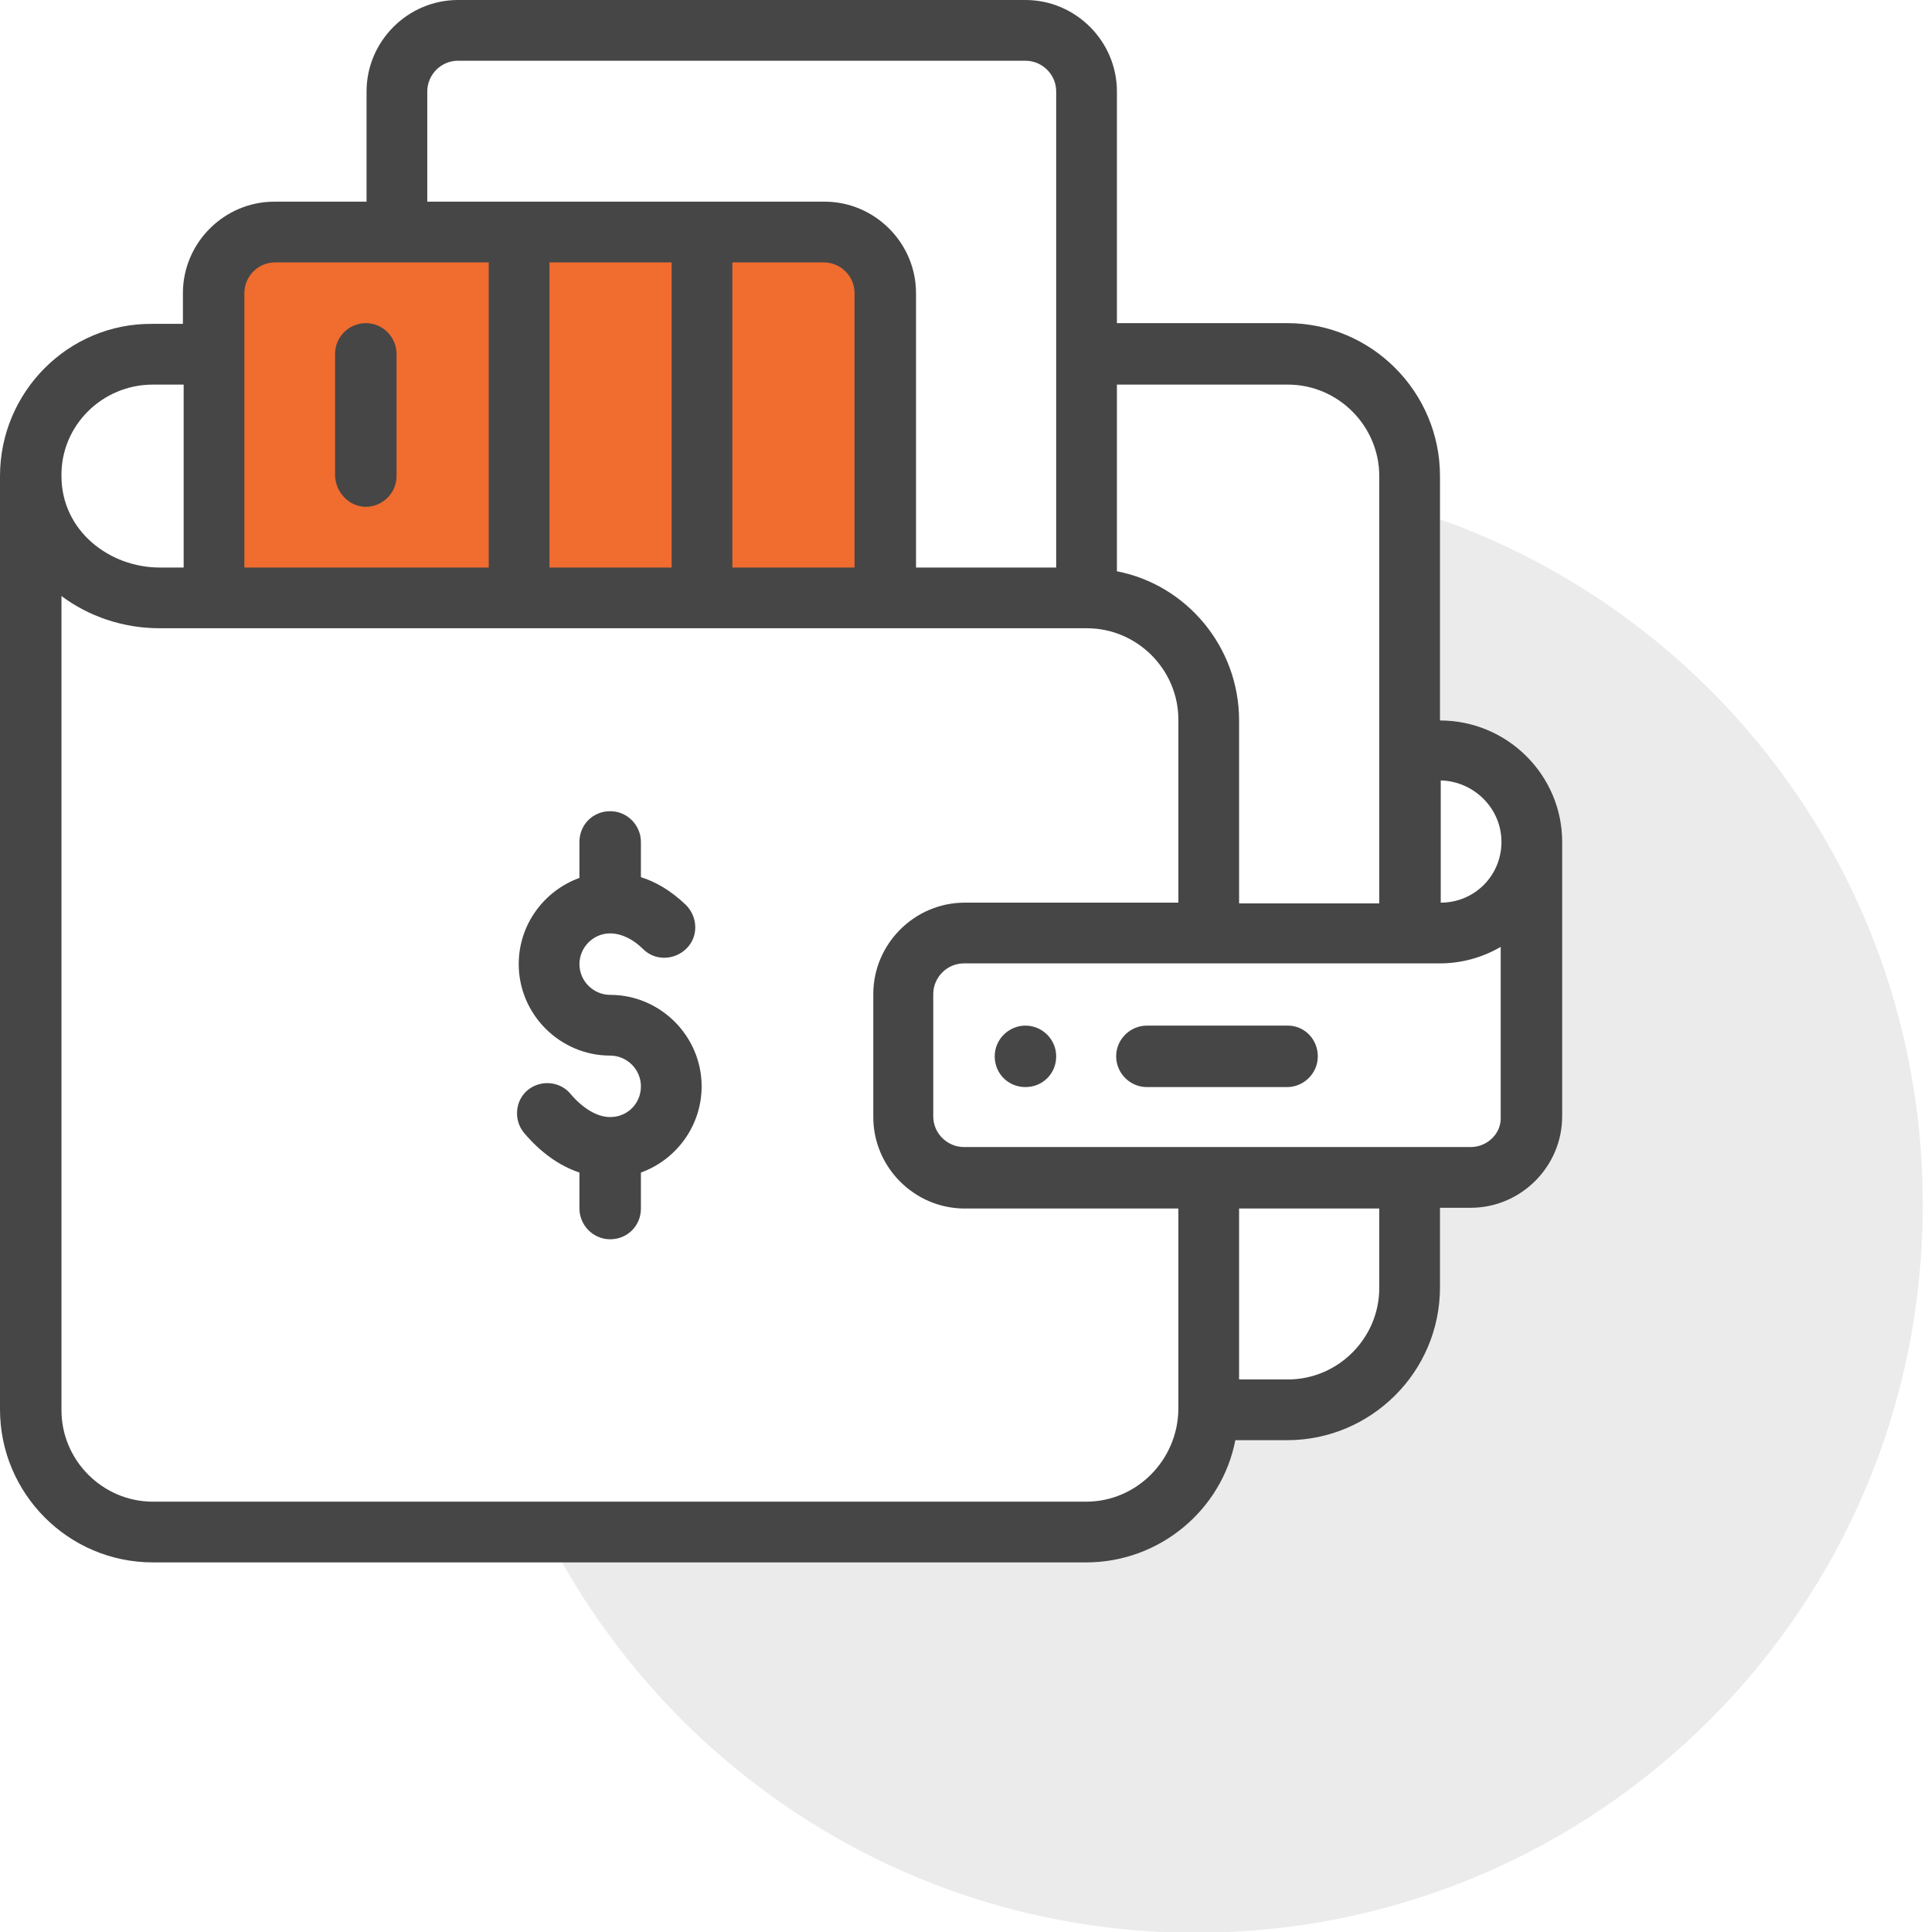
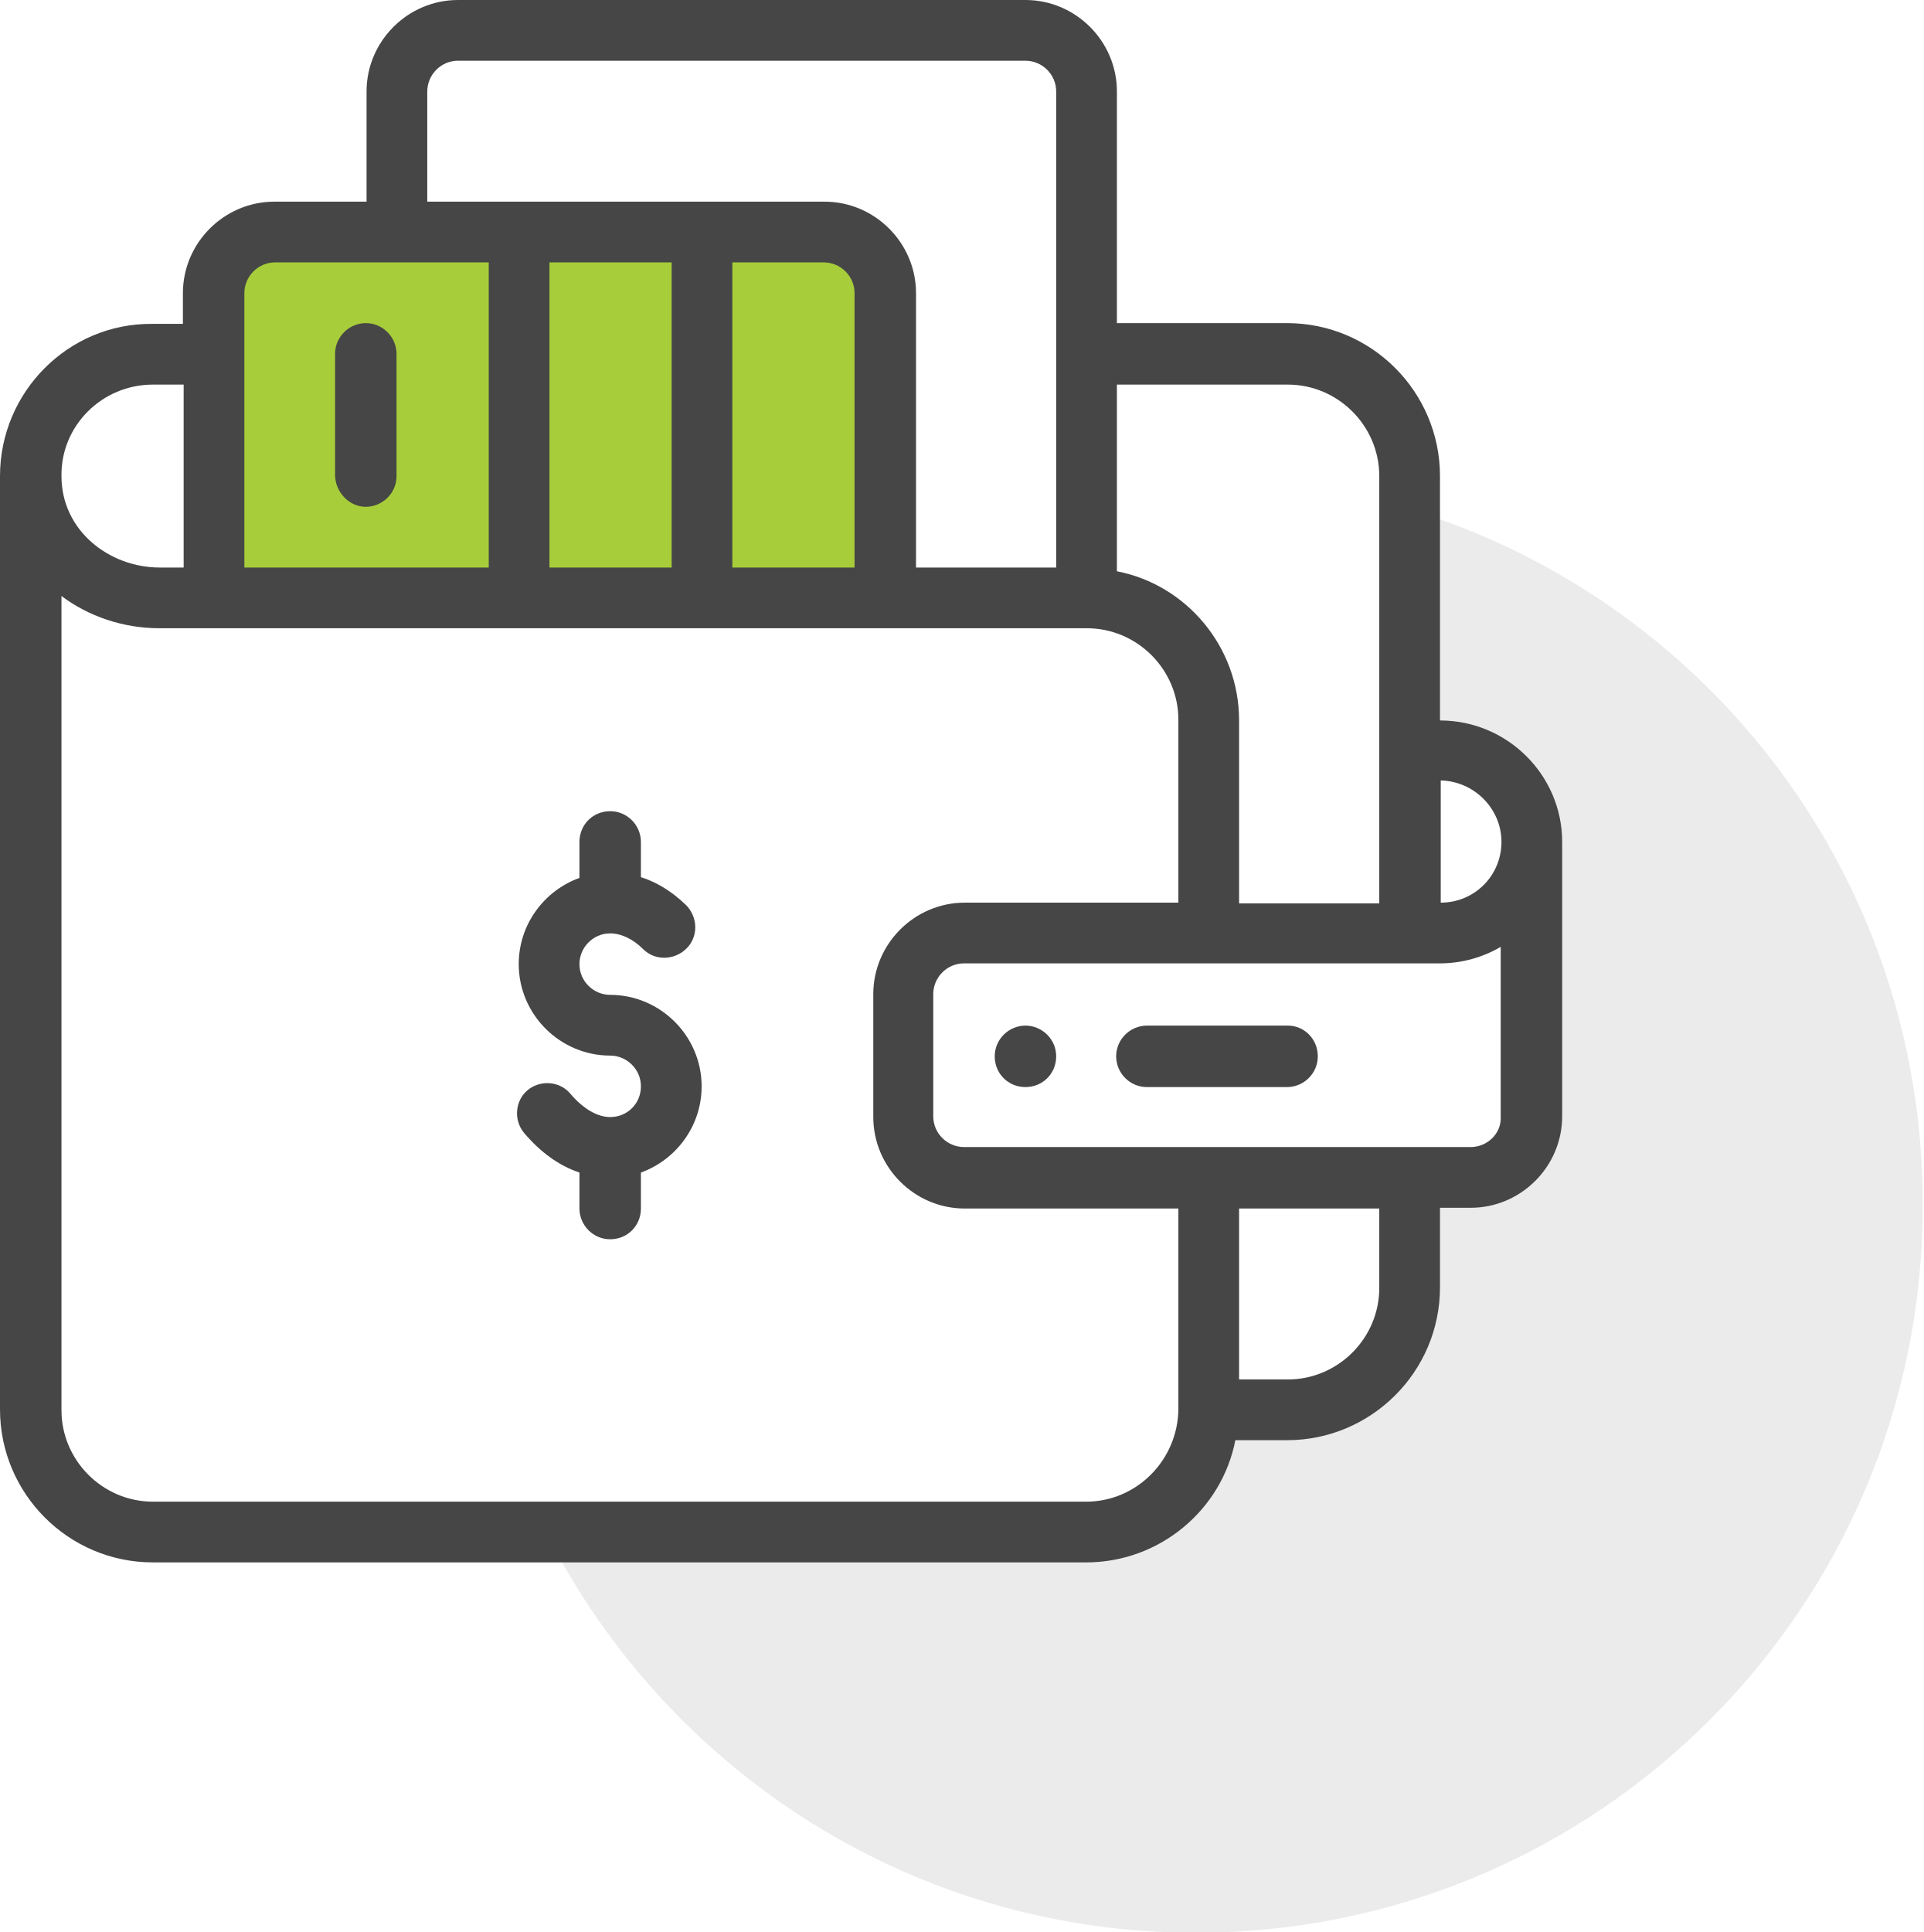
<svg xmlns="http://www.w3.org/2000/svg" id="Layer_1" viewBox="0 0 256.6 257.7">
-   <style>.st0{fill:#95c648;stroke:#000;stroke-miterlimit:10}.st1{fill:#ebebeb}.st2{fill:#f06c2f}.st3{fill:#464646}</style>
+   <style>.st0{fill:#95c648;stroke:#000;stroke-miterlimit:10}.st1{fill:#ebebeb}.st2{fill:#A7CE3A}.st3{fill:#464646}</style>
  <path class="st2" d="M28.5 79.6V37l6.9-6.9h76.1l6.3 6.3v42.9z" />
  <path class="st1" d="M188.9 68.2v33.3h7.8l7 7v42.7l-6.9 6.9h-8.4V175l-13.1 13.1h-14.5v4.5l-11.9 11.9h-76c16 31.6 48.8 53.3 86.6 53.3 53.6 0 97-43.4 97-97 .1-43.5-28.3-80.2-67.6-92.6z" />
  <path class="st3" d="M81.4 132.7c-2.2 0-4.1-1.8-4.1-4.1 0-2.2 1.8-4.1 4.1-4.1 1.4 0 3 .7 4.4 2.1 1.6 1.6 4.2 1.5 5.8-.1 1.6-1.6 1.5-4.2-.1-5.8-2.1-2-4.1-3.1-6-3.7v-4.7c0-2.2-1.8-4.1-4.1-4.1s-4.1 1.8-4.1 4.1v4.8c-4.7 1.7-8.1 6.2-8.1 11.5 0 6.7 5.5 12.2 12.2 12.2 2.2 0 4.1 1.8 4.1 4.1s-1.8 4.1-4.1 4.1c-1.7 0-3.6-1.1-5.3-3.1-1.4-1.7-4-1.9-5.7-.5-1.7 1.4-1.9 4-.5 5.7 2.2 2.6 4.7 4.4 7.4 5.3v4.8c0 2.2 1.8 4.1 4.1 4.1s4.1-1.8 4.1-4.1v-4.8c4.7-1.7 8.1-6.2 8.1-11.5 0-6.7-5.5-12.2-12.2-12.2zM136.8 136.8c-2.2 0-4.1 1.8-4.1 4.1s1.8 4.1 4.1 4.1 4.1-1.8 4.1-4.1-1.9-4.1-4.1-4.1zM48.8 67.6c2.2 0 4.1-1.8 4.1-4.1V47.2c0-2.2-1.8-4.1-4.1-4.1-2.2 0-4.1 1.8-4.1 4.1v16.3c.1 2.2 1.9 4.1 4.1 4.1z" />
  <path class="st3" d="M192.1 96.1V63.5c0-11.2-9.1-20.4-20.4-20.4H149V12.2C149 5.5 143.5 0 136.8 0H61.1c-6.7 0-12.2 5.5-12.2 12.2v14.7H36.6c-6.7 0-12.2 5.5-12.2 12.2v4.1h-4.1C9.1 43.1 0 52.3 0 63.5V188c0 11.2 9.1 20.4 20.4 20.4h124.5c9.8 0 18.1-7 19.9-16.3h6.9c11.2 0 20.4-9.1 20.4-20.4v-10.6h4.1c6.7 0 12.2-5.5 12.2-12.2v-36.6c0-8.9-7.3-16.2-16.3-16.2zm8.2 16.2c0 4.5-3.6 8.1-8.1 8.1v-16.3c4.4.1 8.1 3.7 8.1 8.2zm-28.5-61c6.7 0 12.2 5.5 12.2 12.2v57h-18.7V96.1c0-9.8-7-18.1-16.3-19.9V51.3h22.8zM57 12.2c0-2.2 1.8-4.1 4.1-4.1h75.7c2.2 0 4.1 1.8 4.1 4.1v63.5h-18.7V39.1c0-6.7-5.5-12.2-12.2-12.2H57V12.2zm40.7 63.5V35h12.2c2.2 0 4.1 1.8 4.1 4.1v36.6H97.7zm-24.4 0V35h16.3v40.7H73.3zM32.6 39.1c0-2.2 1.8-4.1 4.1-4.1h28.5v40.7H32.6V39.1zM20.4 51.3h4.1v24.4h-3.2c-6.7 0-13.1-4.9-13.1-12.2-.1-6.7 5.4-12.2 12.2-12.2zm124.5 149H20.4c-6.7 0-12.2-5.5-12.2-12.2V79.5c3.6 2.7 8.2 4.3 13.1 4.3H145c6.7 0 12.2 5.5 12.2 12.2v24.4h-28.5c-6.7 0-12.2 5.5-12.2 12.2V149c0 6.7 5.5 12.2 12.2 12.2h28.5V188c-.1 6.8-5.6 12.3-12.3 12.3zm39.1-28.5c0 6.7-5.5 12.2-12.2 12.2h-6.5v-22.8H184v10.6zm12.2-18.8h-67.6c-2.2 0-4.1-1.8-4.1-4.1v-16.3c0-2.2 1.8-4.1 4.1-4.1h63.5c2.9 0 5.7-.8 8.1-2.2V149c.1 2.2-1.8 4-4 4z" />
  <path class="st3" d="M171.8 136.8H153c-2.2 0-4.1 1.8-4.1 4.1 0 2.2 1.8 4.1 4.1 4.1h18.7c2.2 0 4.1-1.8 4.1-4.1s-1.8-4.1-4-4.1z" />
</svg>
